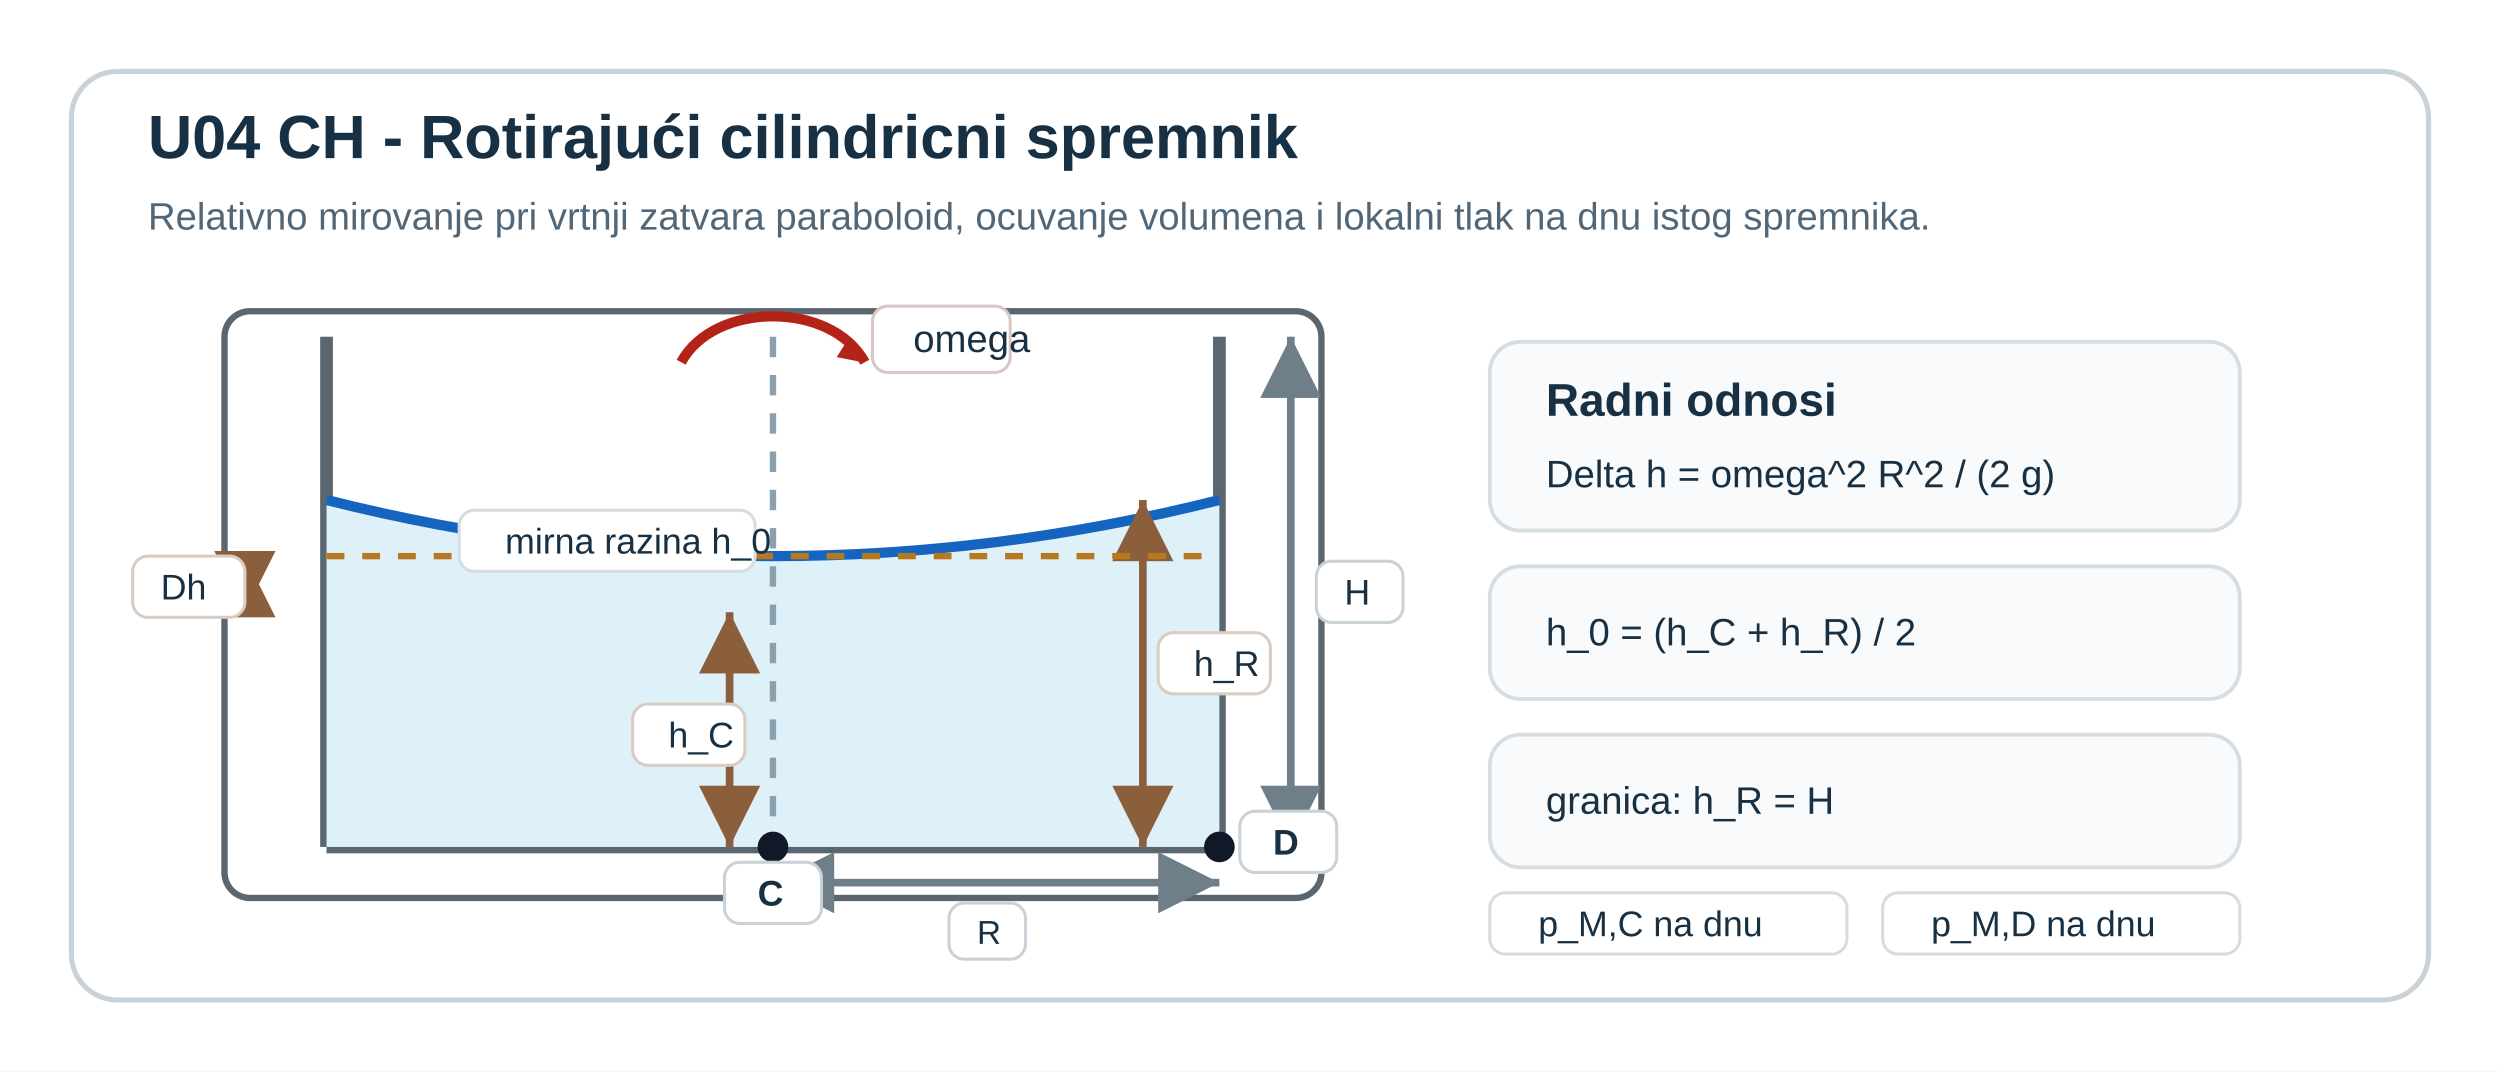
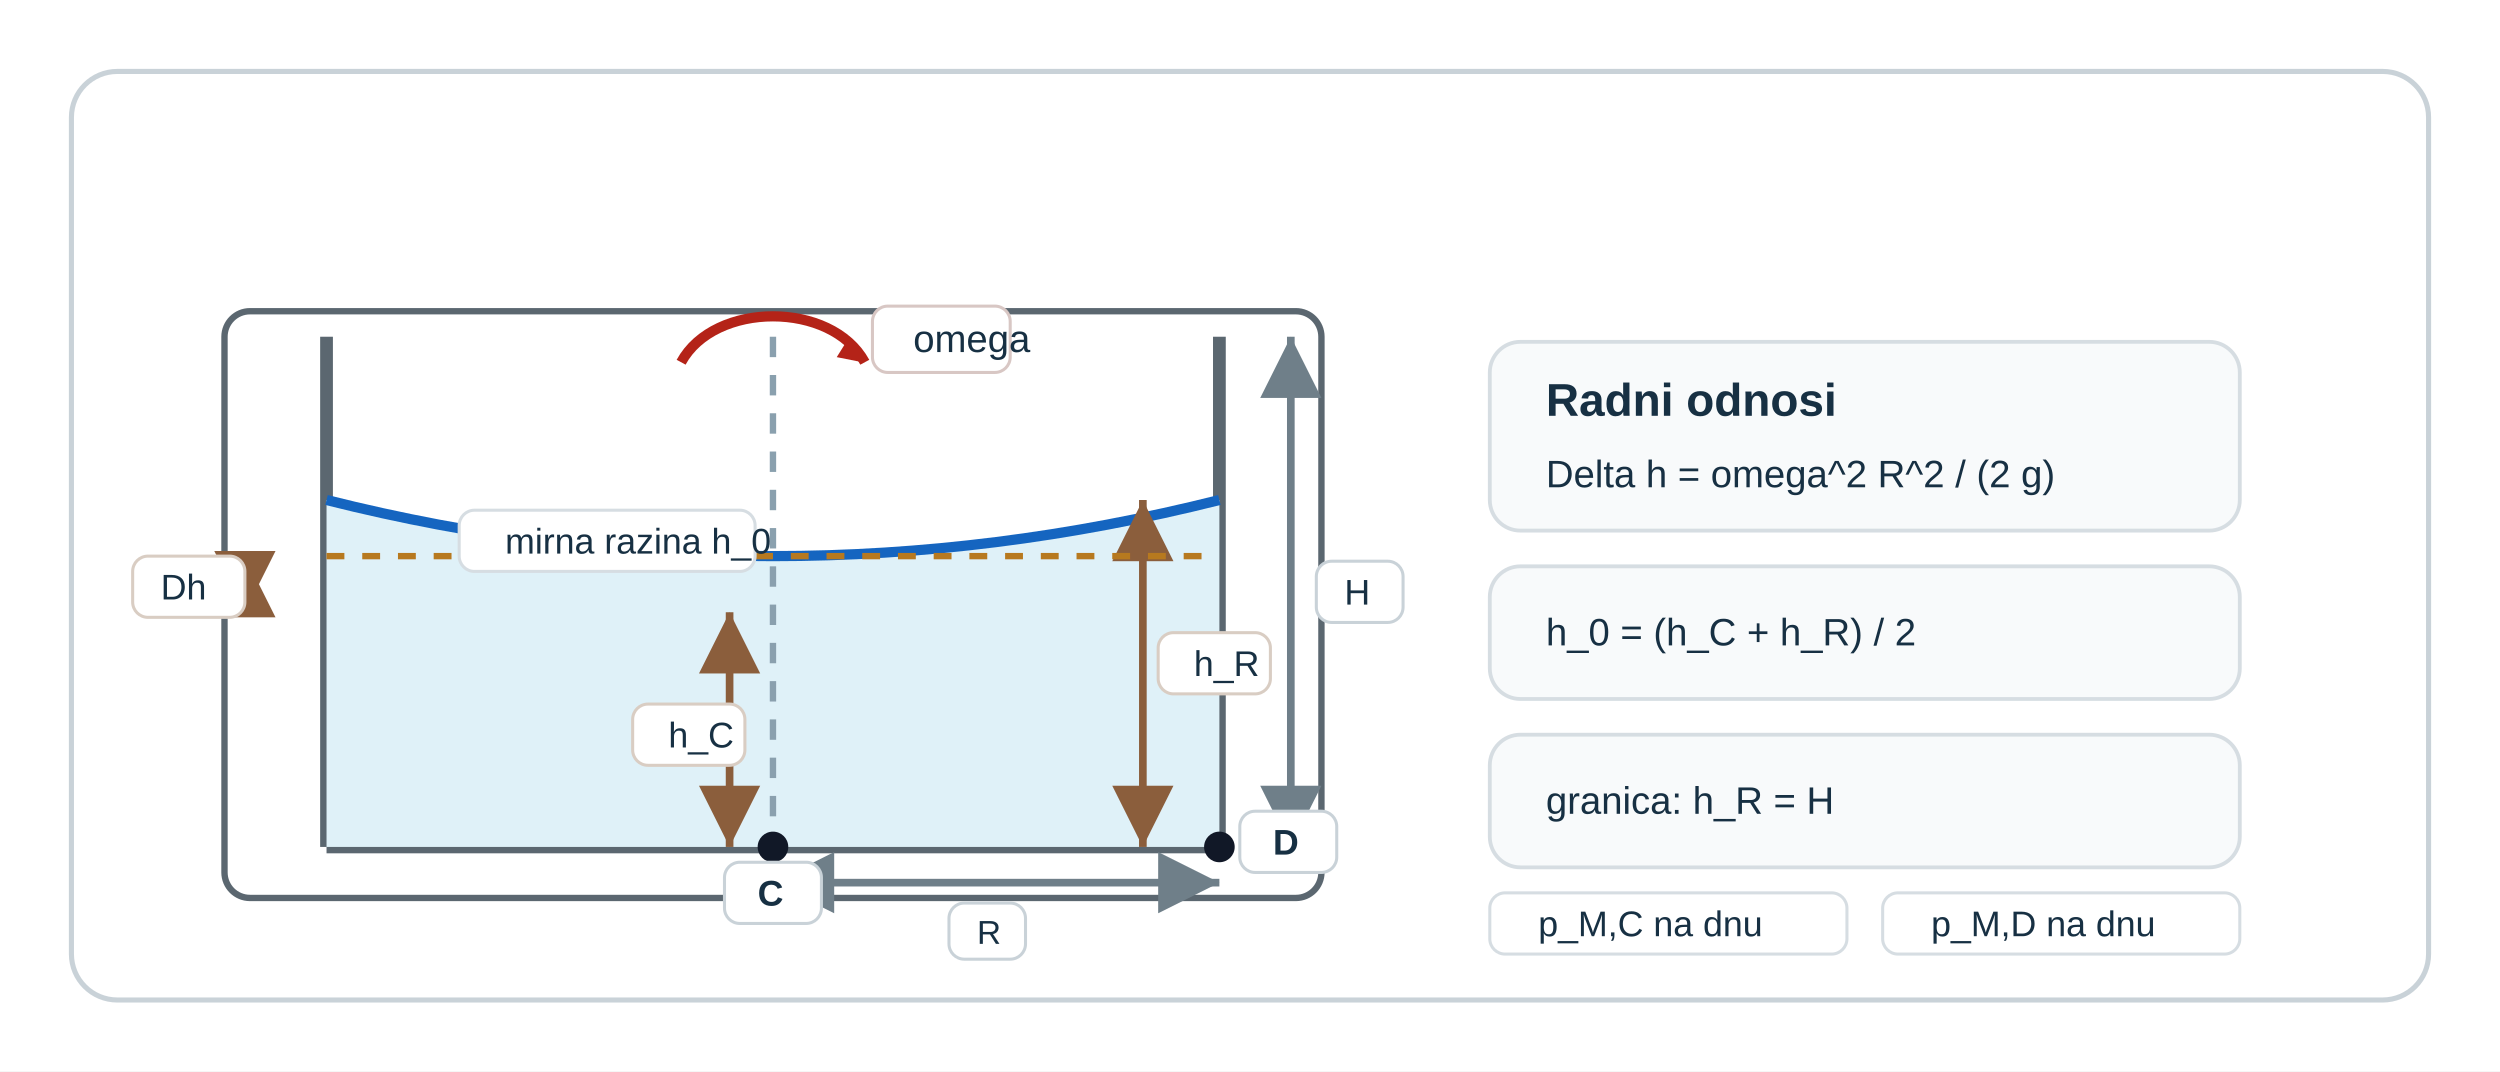
- <svg xmlns="http://www.w3.org/2000/svg" viewBox="0 0 980 420" role="img" aria-labelledby="title desc" preserveAspectRatio="xMidYMid meet" style="display:block;width:100%;max-width:980px;height:auto;">
+ <svg xmlns="http://www.w3.org/2000/svg" viewBox="0 0 980 420" role="img" aria-labelledby="u04c1rsp_title u04c1rsp_desc" preserveAspectRatio="xMidYMid meet" style="display:block;width:100%;max-width:980px;height:auto;">
  <rect width="980" height="420" fill="#ffffff" />
  <rect x="28" y="28" width="924" height="364" rx="18" fill="#ffffff" stroke="#c9d2d8" stroke-width="2" />
-   <text x="58" y="62" font-family="Segoe UI, Arial, sans-serif" font-size="24" font-weight="700" fill="#173043">U04 CH - Rotirajući cilindricni spremnik</text>
-   <text x="58" y="90" font-family="Segoe UI, Arial, sans-serif" font-size="15" fill="#516677">Relativno mirovanje pri vrtnji zatvara paraboloid, ocuvanje volumena i lokalni tlak na dnu istog spremnika.</text>
  <rect x="88" y="122" width="430" height="230" rx="10" fill="#ffffff" stroke="#5b6770" stroke-width="2.5" />
  <line x1="128" y1="332" x2="478" y2="332" stroke="#5b6770" stroke-width="5" />
  <line x1="128" y1="132" x2="128" y2="332" stroke="#5b6770" stroke-width="5" />
  <line x1="478" y1="132" x2="478" y2="332" stroke="#5b6770" stroke-width="5" />
  <path d="M128 196 Q303 240 478 196 L478 332 L128 332 Z" fill="#dff1f8" stroke="none" />
  <path d="M128 196 Q303 240 478 196" fill="none" stroke="#1565c0" stroke-width="4" />
  <line x1="303" y1="132" x2="303" y2="332" stroke="#8aa0ae" stroke-width="2.5" stroke-dasharray="8 7" />
  <path d="M267 142 C280 118 326 118 339 142" fill="none" stroke="#b42318" stroke-width="4" />
  <polygon points="338,142 328,140 333,132" fill="#b42318" />
  <rect x="342" y="120" width="54" height="26" rx="6" fill="#ffffff" stroke="#d8c7c4" stroke-width="1.2" />
-   <text x="358" y="138" font-family="Segoe UI, Arial, sans-serif" font-size="15" fill="#173043">omega</text>
-   <line x1="286" y1="240" x2="286" y2="332" stroke="#8b5e3c" stroke-width="3" marker-start="url(#arrowBrown)" marker-end="url(#arrowBrown)" />
+   <text x="358" y="138" font-family="'Segoe UI',Arial,sans-serif" font-size="15" fill="#173043">omega</text>
+   <line x1="286" y1="240" x2="286" y2="332" stroke="#8b5e3c" stroke-width="3" marker-start="url(#u04c1rsp_arrowBrown)" marker-end="url(#u04c1rsp_arrowBrown)" />
  <rect x="248" y="276" width="44" height="24" rx="6" fill="#ffffff" stroke="#d9cdc3" stroke-width="1.2" />
-   <text x="262" y="293" font-family="Segoe UI, Arial, sans-serif" font-size="14" fill="#173043">h_C</text>
-   <line x1="448" y1="196" x2="448" y2="332" stroke="#8b5e3c" stroke-width="3" marker-start="url(#arrowBrown)" marker-end="url(#arrowBrown)" />
+   <text x="262" y="293" font-family="'Segoe UI',Arial,sans-serif" font-size="14" fill="#173043">h_C</text>
+   <line x1="448" y1="196" x2="448" y2="332" stroke="#8b5e3c" stroke-width="3" marker-start="url(#u04c1rsp_arrowBrown)" marker-end="url(#u04c1rsp_arrowBrown)" />
  <rect x="454" y="248" width="44" height="24" rx="6" fill="#ffffff" stroke="#d9cdc3" stroke-width="1.2" />
-   <text x="468" y="265" font-family="Segoe UI, Arial, sans-serif" font-size="14" fill="#173043">h_R</text>
-   <line x1="506" y1="132" x2="506" y2="332" stroke="#6f7f89" stroke-width="3" marker-start="url(#arrowGray)" marker-end="url(#arrowGray)" />
+   <text x="468" y="265" font-family="'Segoe UI',Arial,sans-serif" font-size="14" fill="#173043">h_R</text>
+   <line x1="506" y1="132" x2="506" y2="332" stroke="#6f7f89" stroke-width="3" marker-start="url(#u04c1rsp_arrowGray)" marker-end="url(#u04c1rsp_arrowGray)" />
  <rect x="516" y="220" width="34" height="24" rx="6" fill="#ffffff" stroke="#c9d2d8" stroke-width="1.2" />
-   <text x="527" y="237" font-family="Segoe UI, Arial, sans-serif" font-size="14" fill="#173043">H</text>
-   <line x1="303" y1="346" x2="478" y2="346" stroke="#6f7f89" stroke-width="3" marker-start="url(#arrowGray)" marker-end="url(#arrowGray)" />
+   <text x="527" y="237" font-family="'Segoe UI',Arial,sans-serif" font-size="14" fill="#173043">H</text>
+   <line x1="303" y1="346" x2="478" y2="346" stroke="#6f7f89" stroke-width="3" marker-start="url(#u04c1rsp_arrowGray)" marker-end="url(#u04c1rsp_arrowGray)" />
  <rect x="372" y="354" width="30" height="22" rx="6" fill="#ffffff" stroke="#c9d2d8" stroke-width="1.2" />
-   <text x="383" y="370" font-family="Segoe UI, Arial, sans-serif" font-size="13" fill="#173043">R</text>
+   <text x="383" y="370" font-family="'Segoe UI',Arial,sans-serif" font-size="13" fill="#173043">R</text>
  <line x1="128" y1="218" x2="478" y2="218" stroke="#b7791f" stroke-width="2.5" stroke-dasharray="7 7" />
  <rect x="180" y="200" width="116" height="24" rx="6" fill="#ffffff" stroke="#d6dde2" stroke-width="1.2" />
-   <text x="198" y="217" font-family="Segoe UI, Arial, sans-serif" font-size="14" fill="#173043">mirna razina h_0</text>
-   <line x1="96" y1="218" x2="96" y2="240" stroke="#8b5e3c" stroke-width="3" marker-start="url(#arrowBrown)" marker-end="url(#arrowBrown)" />
+   <text x="198" y="217" font-family="'Segoe UI',Arial,sans-serif" font-size="14" fill="#173043">mirna razina h_0</text>
+   <line x1="96" y1="218" x2="96" y2="240" stroke="#8b5e3c" stroke-width="3" marker-start="url(#u04c1rsp_arrowBrown)" marker-end="url(#u04c1rsp_arrowBrown)" />
  <rect x="52" y="218" width="44" height="24" rx="6" fill="#ffffff" stroke="#d9cdc3" stroke-width="1.2" />
-   <text x="63" y="235" font-family="Segoe UI, Arial, sans-serif" font-size="14" fill="#173043">Dh</text>
+   <text x="63" y="235" font-family="'Segoe UI',Arial,sans-serif" font-size="14" fill="#173043">Dh</text>
  <circle cx="303" cy="332" r="6" fill="#111827" />
  <rect x="284" y="338" width="38" height="24" rx="6" fill="#ffffff" stroke="#c9d2d8" stroke-width="1.2" />
-   <text x="297" y="355" font-family="Segoe UI, Arial, sans-serif" font-size="14" font-weight="700" fill="#173043">C</text>
+   <text x="297" y="355" font-family="'Segoe UI',Arial,sans-serif" font-size="14" font-weight="700" fill="#173043">C</text>
  <circle cx="478" cy="332" r="6" fill="#111827" />
  <rect x="486" y="318" width="38" height="24" rx="6" fill="#ffffff" stroke="#c9d2d8" stroke-width="1.2" />
-   <text x="499" y="335" font-family="Segoe UI, Arial, sans-serif" font-size="14" font-weight="700" fill="#173043">D</text>
+   <text x="499" y="335" font-family="'Segoe UI',Arial,sans-serif" font-size="14" font-weight="700" fill="#173043">D</text>
  <rect x="584" y="134" width="294" height="74" rx="12" fill="#f8fafb" stroke="#d6dde2" stroke-width="1.5" />
-   <text x="606" y="163" font-family="Segoe UI, Arial, sans-serif" font-size="18" font-weight="700" fill="#173043">Radni odnosi</text>
-   <text x="606" y="191" font-family="Segoe UI, Arial, sans-serif" font-size="15" fill="#173043">Delta h = omega^2 R^2 / (2 g)</text>
+   <text x="606" y="163" font-family="'Segoe UI',Arial,sans-serif" font-size="18" font-weight="700" fill="#173043">Radni odnosi</text>
+   <text x="606" y="191" font-family="'Segoe UI',Arial,sans-serif" font-size="15" fill="#173043">Delta h = omega^2 R^2 / (2 g)</text>
  <rect x="584" y="222" width="294" height="52" rx="12" fill="#f8fafb" stroke="#d6dde2" stroke-width="1.5" />
-   <text x="606" y="253" font-family="Segoe UI, Arial, sans-serif" font-size="15" fill="#173043">h_0 = (h_C + h_R) / 2</text>
+   <text x="606" y="253" font-family="'Segoe UI',Arial,sans-serif" font-size="15" fill="#173043">h_0 = (h_C + h_R) / 2</text>
  <rect x="584" y="288" width="294" height="52" rx="12" fill="#f8fafb" stroke="#d6dde2" stroke-width="1.5" />
-   <text x="606" y="319" font-family="Segoe UI, Arial, sans-serif" font-size="15" fill="#173043">granica: h_R = H</text>
+   <text x="606" y="319" font-family="'Segoe UI',Arial,sans-serif" font-size="15" fill="#173043">granica: h_R = H</text>
  <rect x="584" y="350" width="140" height="24" rx="6" fill="#ffffff" stroke="#d6dde2" stroke-width="1.2" />
-   <text x="603" y="367" font-family="Segoe UI, Arial, sans-serif" font-size="14" fill="#173043">p_M,C na dnu</text>
+   <text x="603" y="367" font-family="'Segoe UI',Arial,sans-serif" font-size="14" fill="#173043">p_M,C na dnu</text>
  <rect x="738" y="350" width="140" height="24" rx="6" fill="#ffffff" stroke="#d6dde2" stroke-width="1.2" />
-   <text x="757" y="367" font-family="Segoe UI, Arial, sans-serif" font-size="14" fill="#173043">p_M,D na dnu</text>
+   <text x="757" y="367" font-family="'Segoe UI',Arial,sans-serif" font-size="14" fill="#173043">p_M,D na dnu</text>
  <defs>
-     <marker id="arrowBrown" markerWidth="12" markerHeight="12" refX="8" refY="4" orient="auto-start-reverse">
+     <marker id="u04c1rsp_arrowBrown" markerWidth="12" markerHeight="12" refX="8" refY="4" orient="auto-start-reverse">
      <path d="M0,0 L0,8 L8,4 z" fill="#8b5e3c" />
    </marker>
-     <marker id="arrowGray" markerWidth="12" markerHeight="12" refX="8" refY="4" orient="auto-start-reverse">
+     <marker id="u04c1rsp_arrowGray" markerWidth="12" markerHeight="12" refX="8" refY="4" orient="auto-start-reverse">
      <path d="M0,0 L0,8 L8,4 z" fill="#6f7f89" />
    </marker>
  </defs>
</svg>
